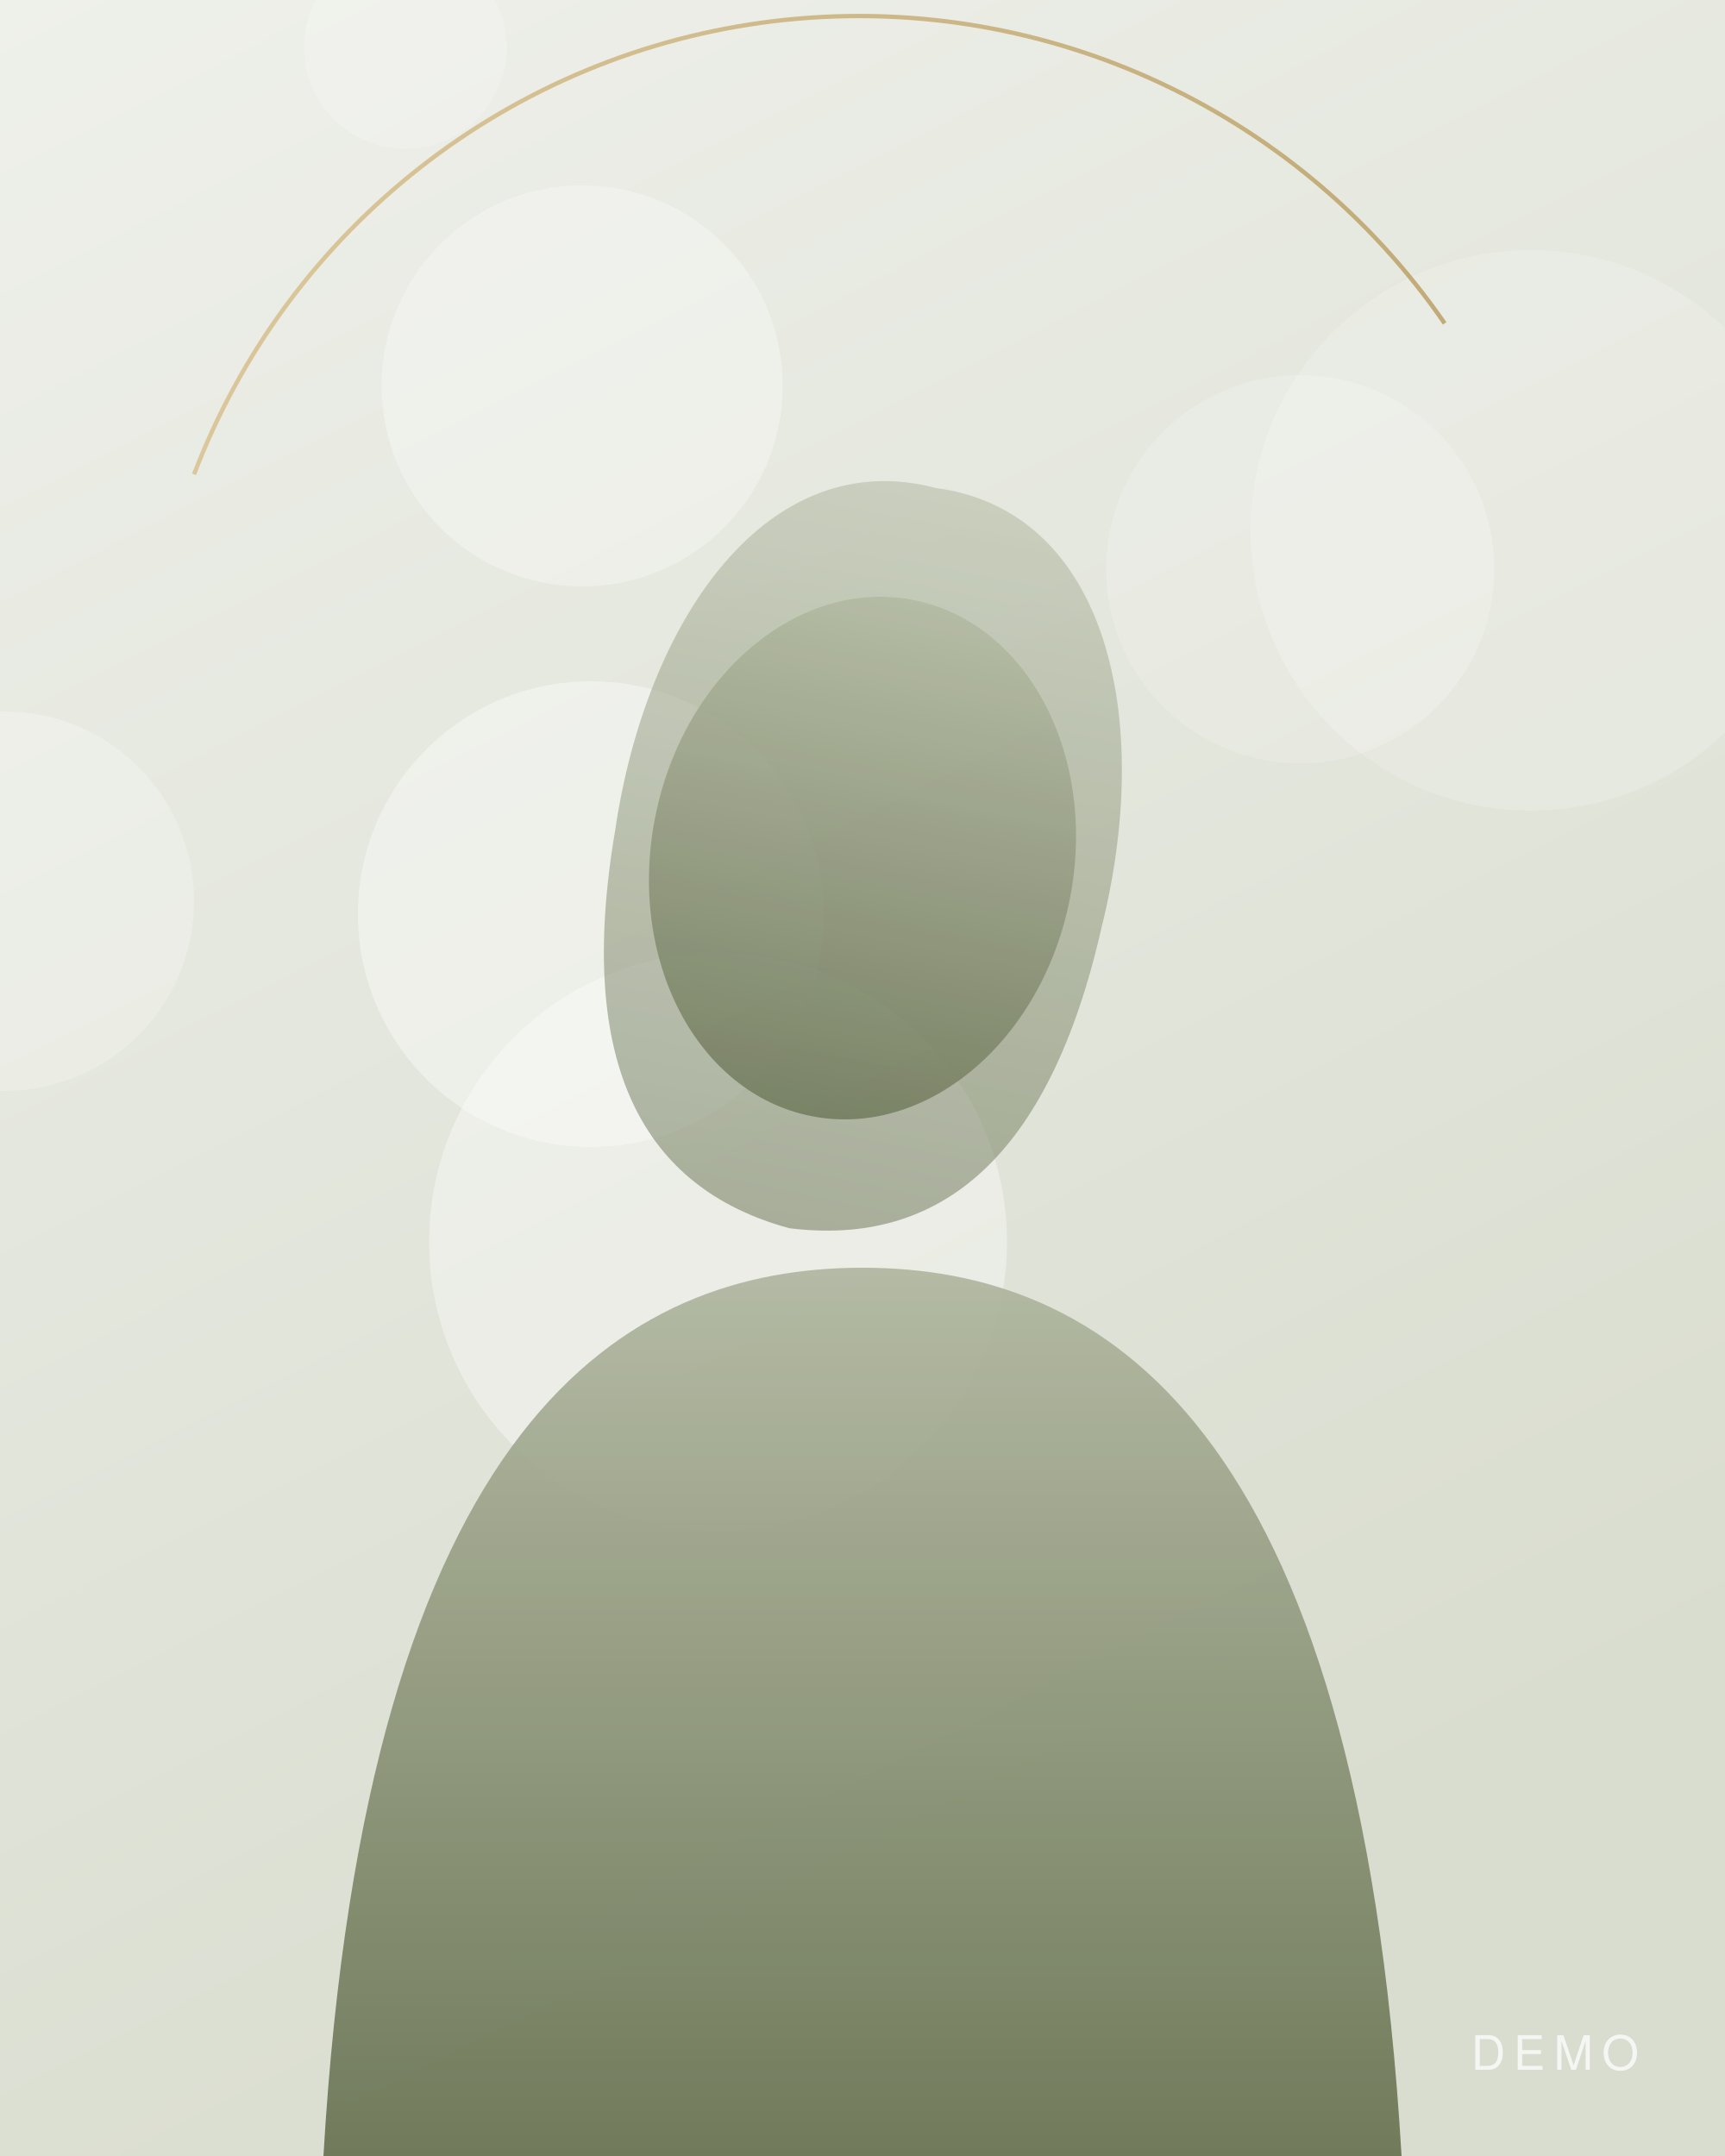
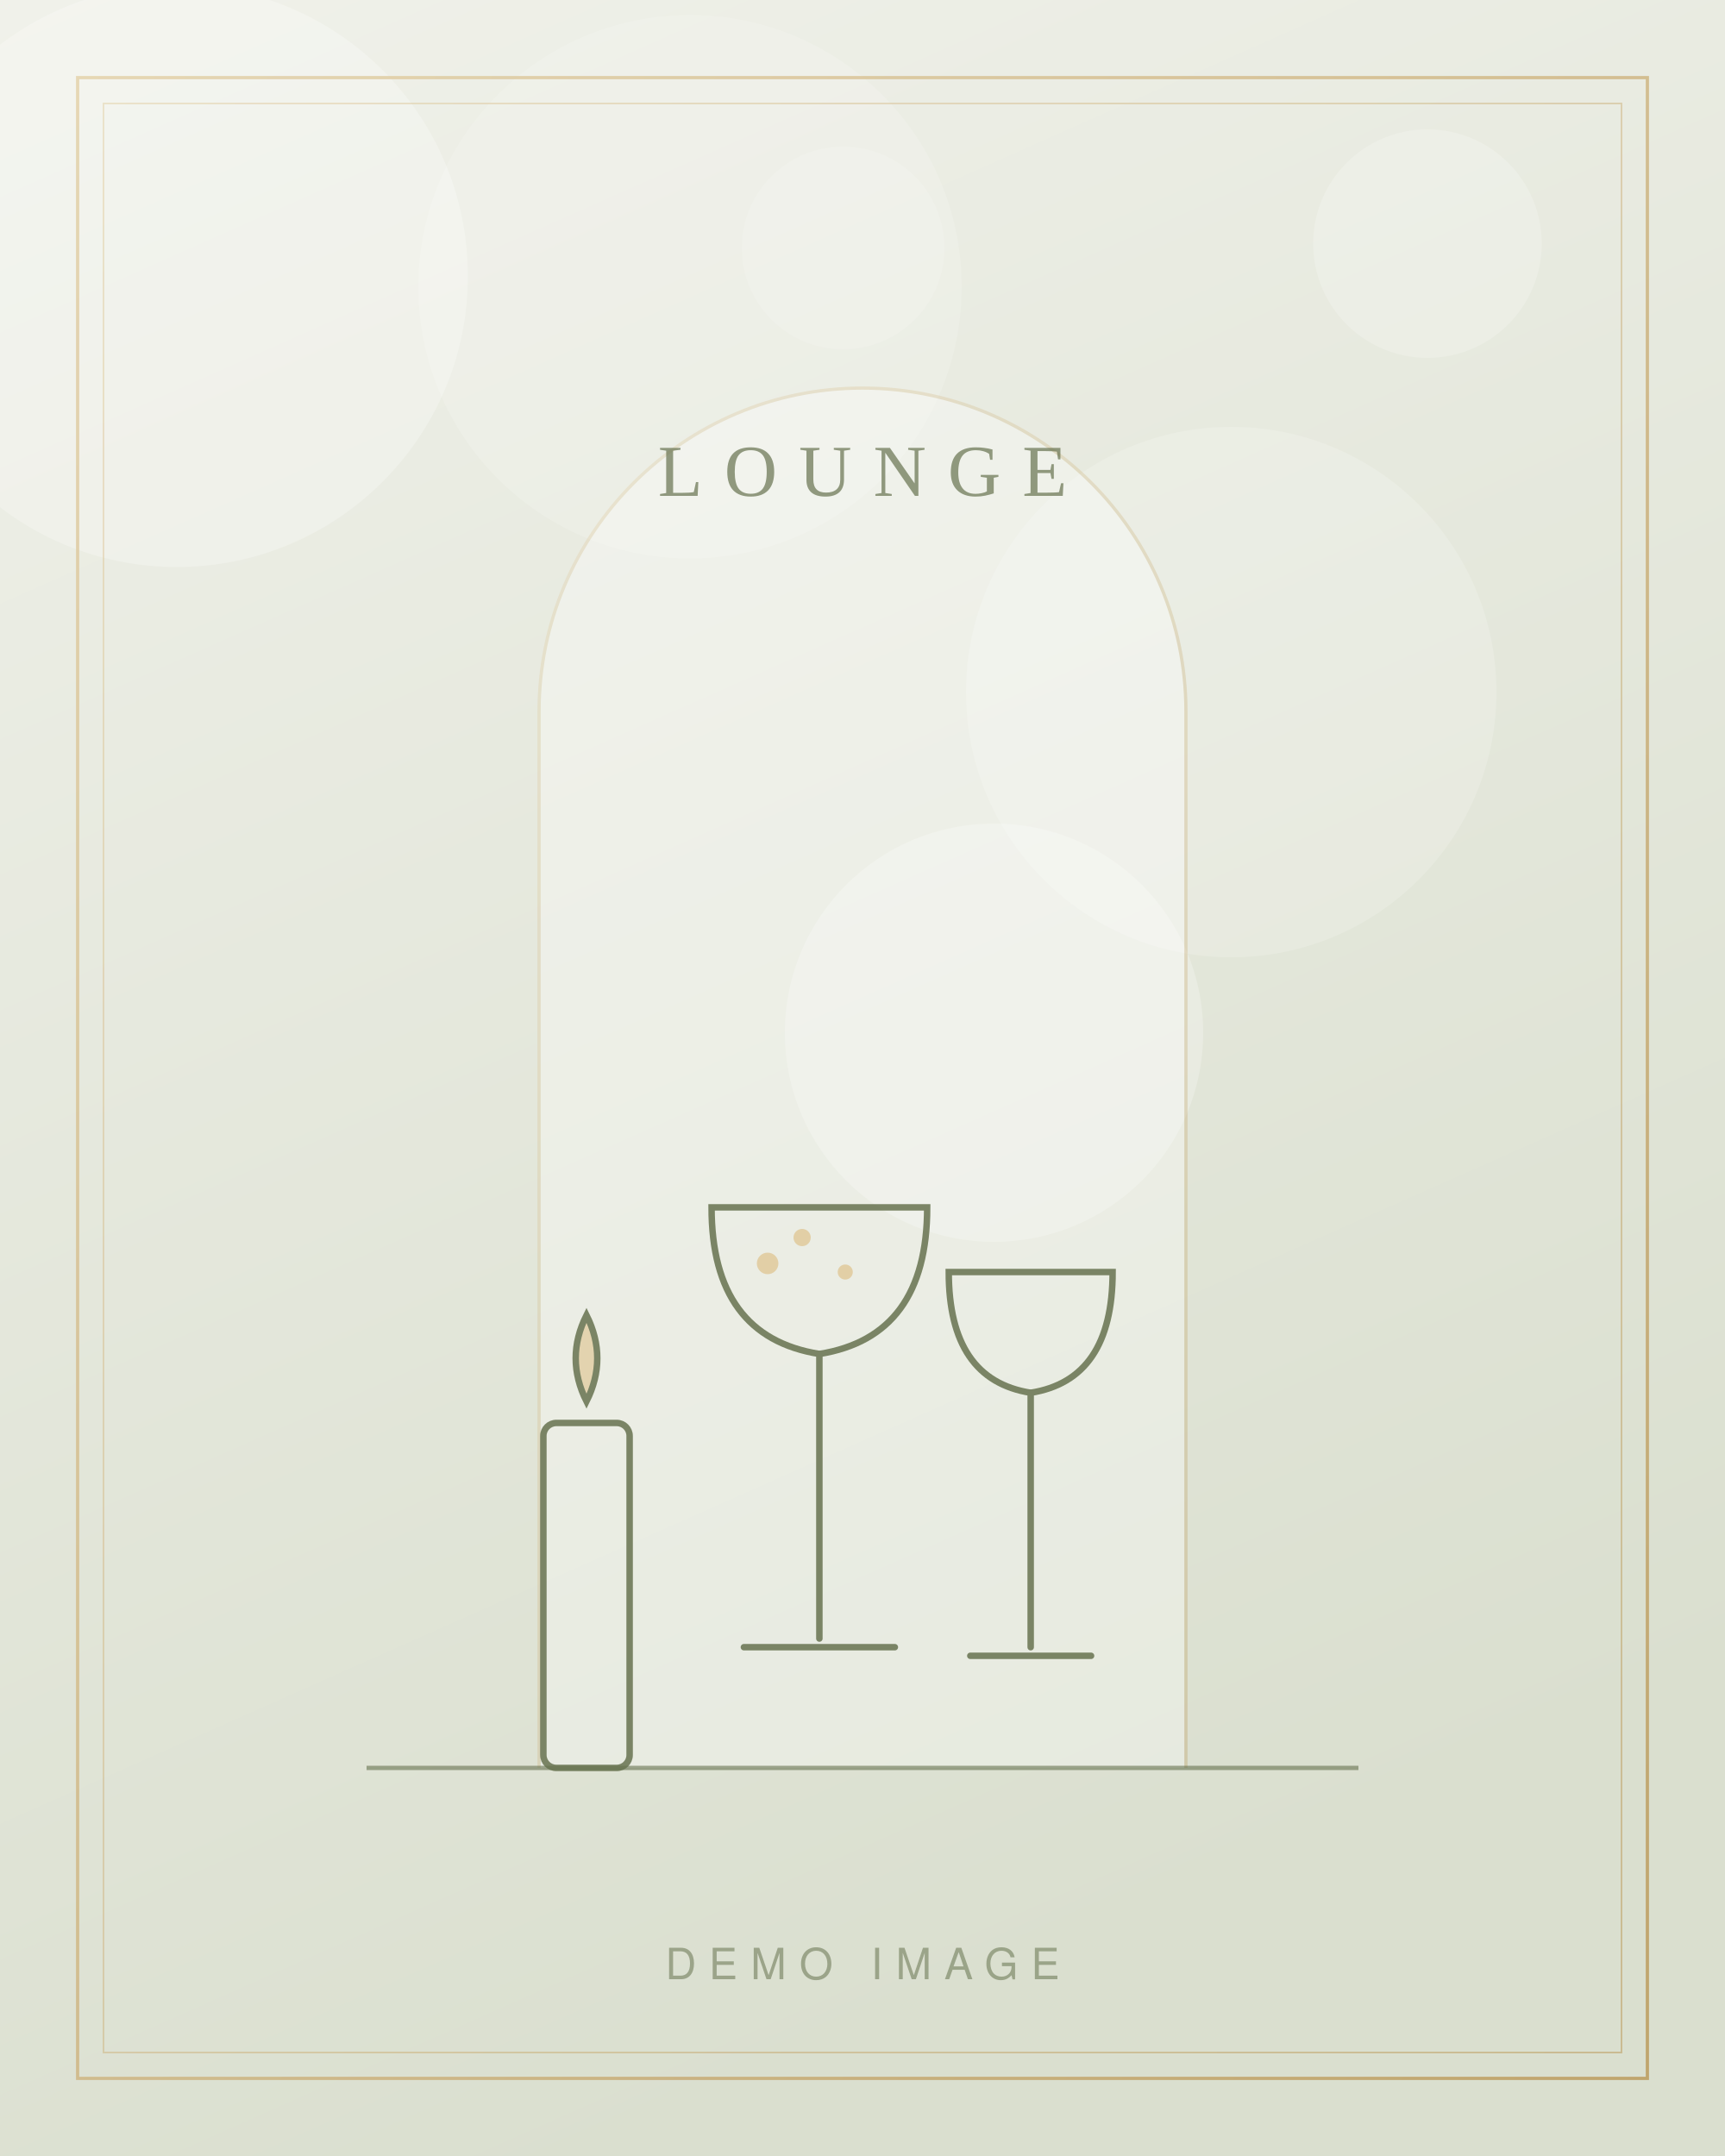
<svg xmlns="http://www.w3.org/2000/svg" viewBox="0 0 800 1000" width="800" height="1000">
  <defs>
-     <linearGradient id="bg" x1="0" y1="0" x2="0.4" y2="1">
-       <stop offset="0" stop-color="#EEF0EA" />
-       <stop offset="1" stop-color="#D9DDCF" />
+     <linearGradient id="bg" x1="0" y1="0" x2="0.35" y2="1">
+       <stop offset="0" stop-color="#F0F1EA" />
+       <stop offset="1" stop-color="#DADFCF" />
    </linearGradient>
-     <linearGradient id="fig" x1="0" y1="0" x2="0" y2="1">
-       <stop offset="0" stop-color="#AEB59D" />
-       <stop offset="1" stop-color="#66704F" />
-     </linearGradient>
-     <linearGradient id="gold" x1="0" y1="0" x2="1" y2="0">
-       <stop offset="0" stop-color="#D7BE88" />
-       <stop offset="1" stop-color="#B89B5E" />
+     <linearGradient id="gold" x1="0" y1="0" x2="1" y2="1">
+       <stop offset="0" stop-color="#E2CFA6" />
+       <stop offset="1" stop-color="#B99755" />
    </linearGradient>
  </defs>
  <rect width="800" height="1000" fill="url(#bg)" />
-   <circle cx="2" cy="418" r="88" fill="#FFFFFF" opacity="0.22" />
-   <circle cx="710" cy="246" r="130" fill="#FFFFFF" opacity="0.17" />
-   <circle cx="270" cy="179" r="93" fill="#FFFFFF" opacity="0.28" />
-   <circle cx="333" cy="576" r="134" fill="#FFFFFF" opacity="0.35" />
-   <circle cx="603" cy="264" r="90" fill="#FFFFFF" opacity="0.17" />
-   <circle cx="274" cy="424" r="108" fill="#FFFFFF" opacity="0.36" />
-   <circle cx="188" cy="22" r="47" fill="#FFFFFF" opacity="0.19" />
-   <g transform="rotate(11.2 400 398)" opacity="0.92">
-     <path d="M400 223 C 480 218, 520 308, 515 408 C 512 518, 470 568, 400 573 C 330 568, 288 518, 285 408 C 280 308, 320 218, 400 223 Z" fill="url(#fig)" opacity="0.55" />
-     <ellipse cx="400" cy="398" rx="98" ry="122" fill="url(#fig)" opacity="0.85" />
+   <circle cx="82" cy="128" r="135" fill="#FFFFFF" opacity="0.24" />
+   <circle cx="391" cy="115" r="47" fill="#FFFFFF" opacity="0.14" />
+   <circle cx="320" cy="133" r="126" fill="#FFFFFF" opacity="0.14" />
+   <circle cx="662" cy="113" r="53" fill="#FFFFFF" opacity="0.19" />
+   <circle cx="571" cy="321" r="123" fill="#FFFFFF" opacity="0.17" />
+   <circle cx="461" cy="479" r="97" fill="#FFFFFF" opacity="0.23" />
+   <rect x="36" y="36" width="728" height="928" fill="none" stroke="url(#gold)" stroke-width="1.5" opacity="0.8" />
+   <rect x="48" y="48" width="704" height="904" fill="none" stroke="url(#gold)" stroke-width="0.8" opacity="0.5" />
+   <path d="M250 820 L250 330 A150 150 0 0 1 550 330 L550 820" fill="#FFFFFF" opacity="0.32" stroke="url(#gold)" stroke-width="1.5" />
+   <line x1="170" y1="820" x2="630" y2="820" stroke="#66724F" stroke-width="2" opacity="0.6" />
+   <g stroke="#66724F" stroke-width="3" fill="none" stroke-linecap="round" opacity="0.85">
+     <path d="M330 560 Q 330 620 380 628 Q 430 620 430 560 Z" />
+     <line x1="380" y1="628" x2="380" y2="760" />
+     <line x1="345" y1="764" x2="415" y2="764" />
+     <path d="M440 590 Q 440 640 478 646 Q 516 640 516 590 Z" />
+     <line x1="478" y1="646" x2="478" y2="764" />
+     <line x1="450" y1="768" x2="506" y2="768" />
+     <rect x="252" y="660" width="40" height="160" rx="6" />
+     <path d="M272 650 Q 262 630 272 610 Q 282 630 272 650 Z" fill="#E2CFA6" />
  </g>
-   <path d="M150 1000 C 170 658, 290 588, 400 588 C 510 588, 630 658, 650 1000 Z" fill="url(#fig)" opacity="0.9" />
-   <path d="M90 220 A 330 330 0 0 1 670 150" stroke="url(#gold)" stroke-width="2" fill="none" opacity="0.8" />
-   <text x="760" y="960" text-anchor="end" font-family="Helvetica, Arial, sans-serif" font-size="22" letter-spacing="4" fill="#FFFFFF" opacity="0.75">DEMO</text>
+   <circle cx="356" cy="586" r="5" fill="#E2CFA6" />
+   <circle cx="372" cy="574" r="4" fill="#E2CFA6" />
+   <circle cx="392" cy="590" r="3.5" fill="#E2CFA6" />
+   <text x="400" y="230" text-anchor="middle" font-family="Cormorant Garamond, 'Times New Roman', Georgia, serif" font-size="34" letter-spacing="10" fill="#66724F" opacity="0.7">LOUNGE</text>
+   <text x="400" y="918" text-anchor="middle" font-family="Helvetica, Arial, sans-serif" font-size="20" letter-spacing="6" fill="#66724F" opacity="0.55">DEMO IMAGE</text>
</svg>
